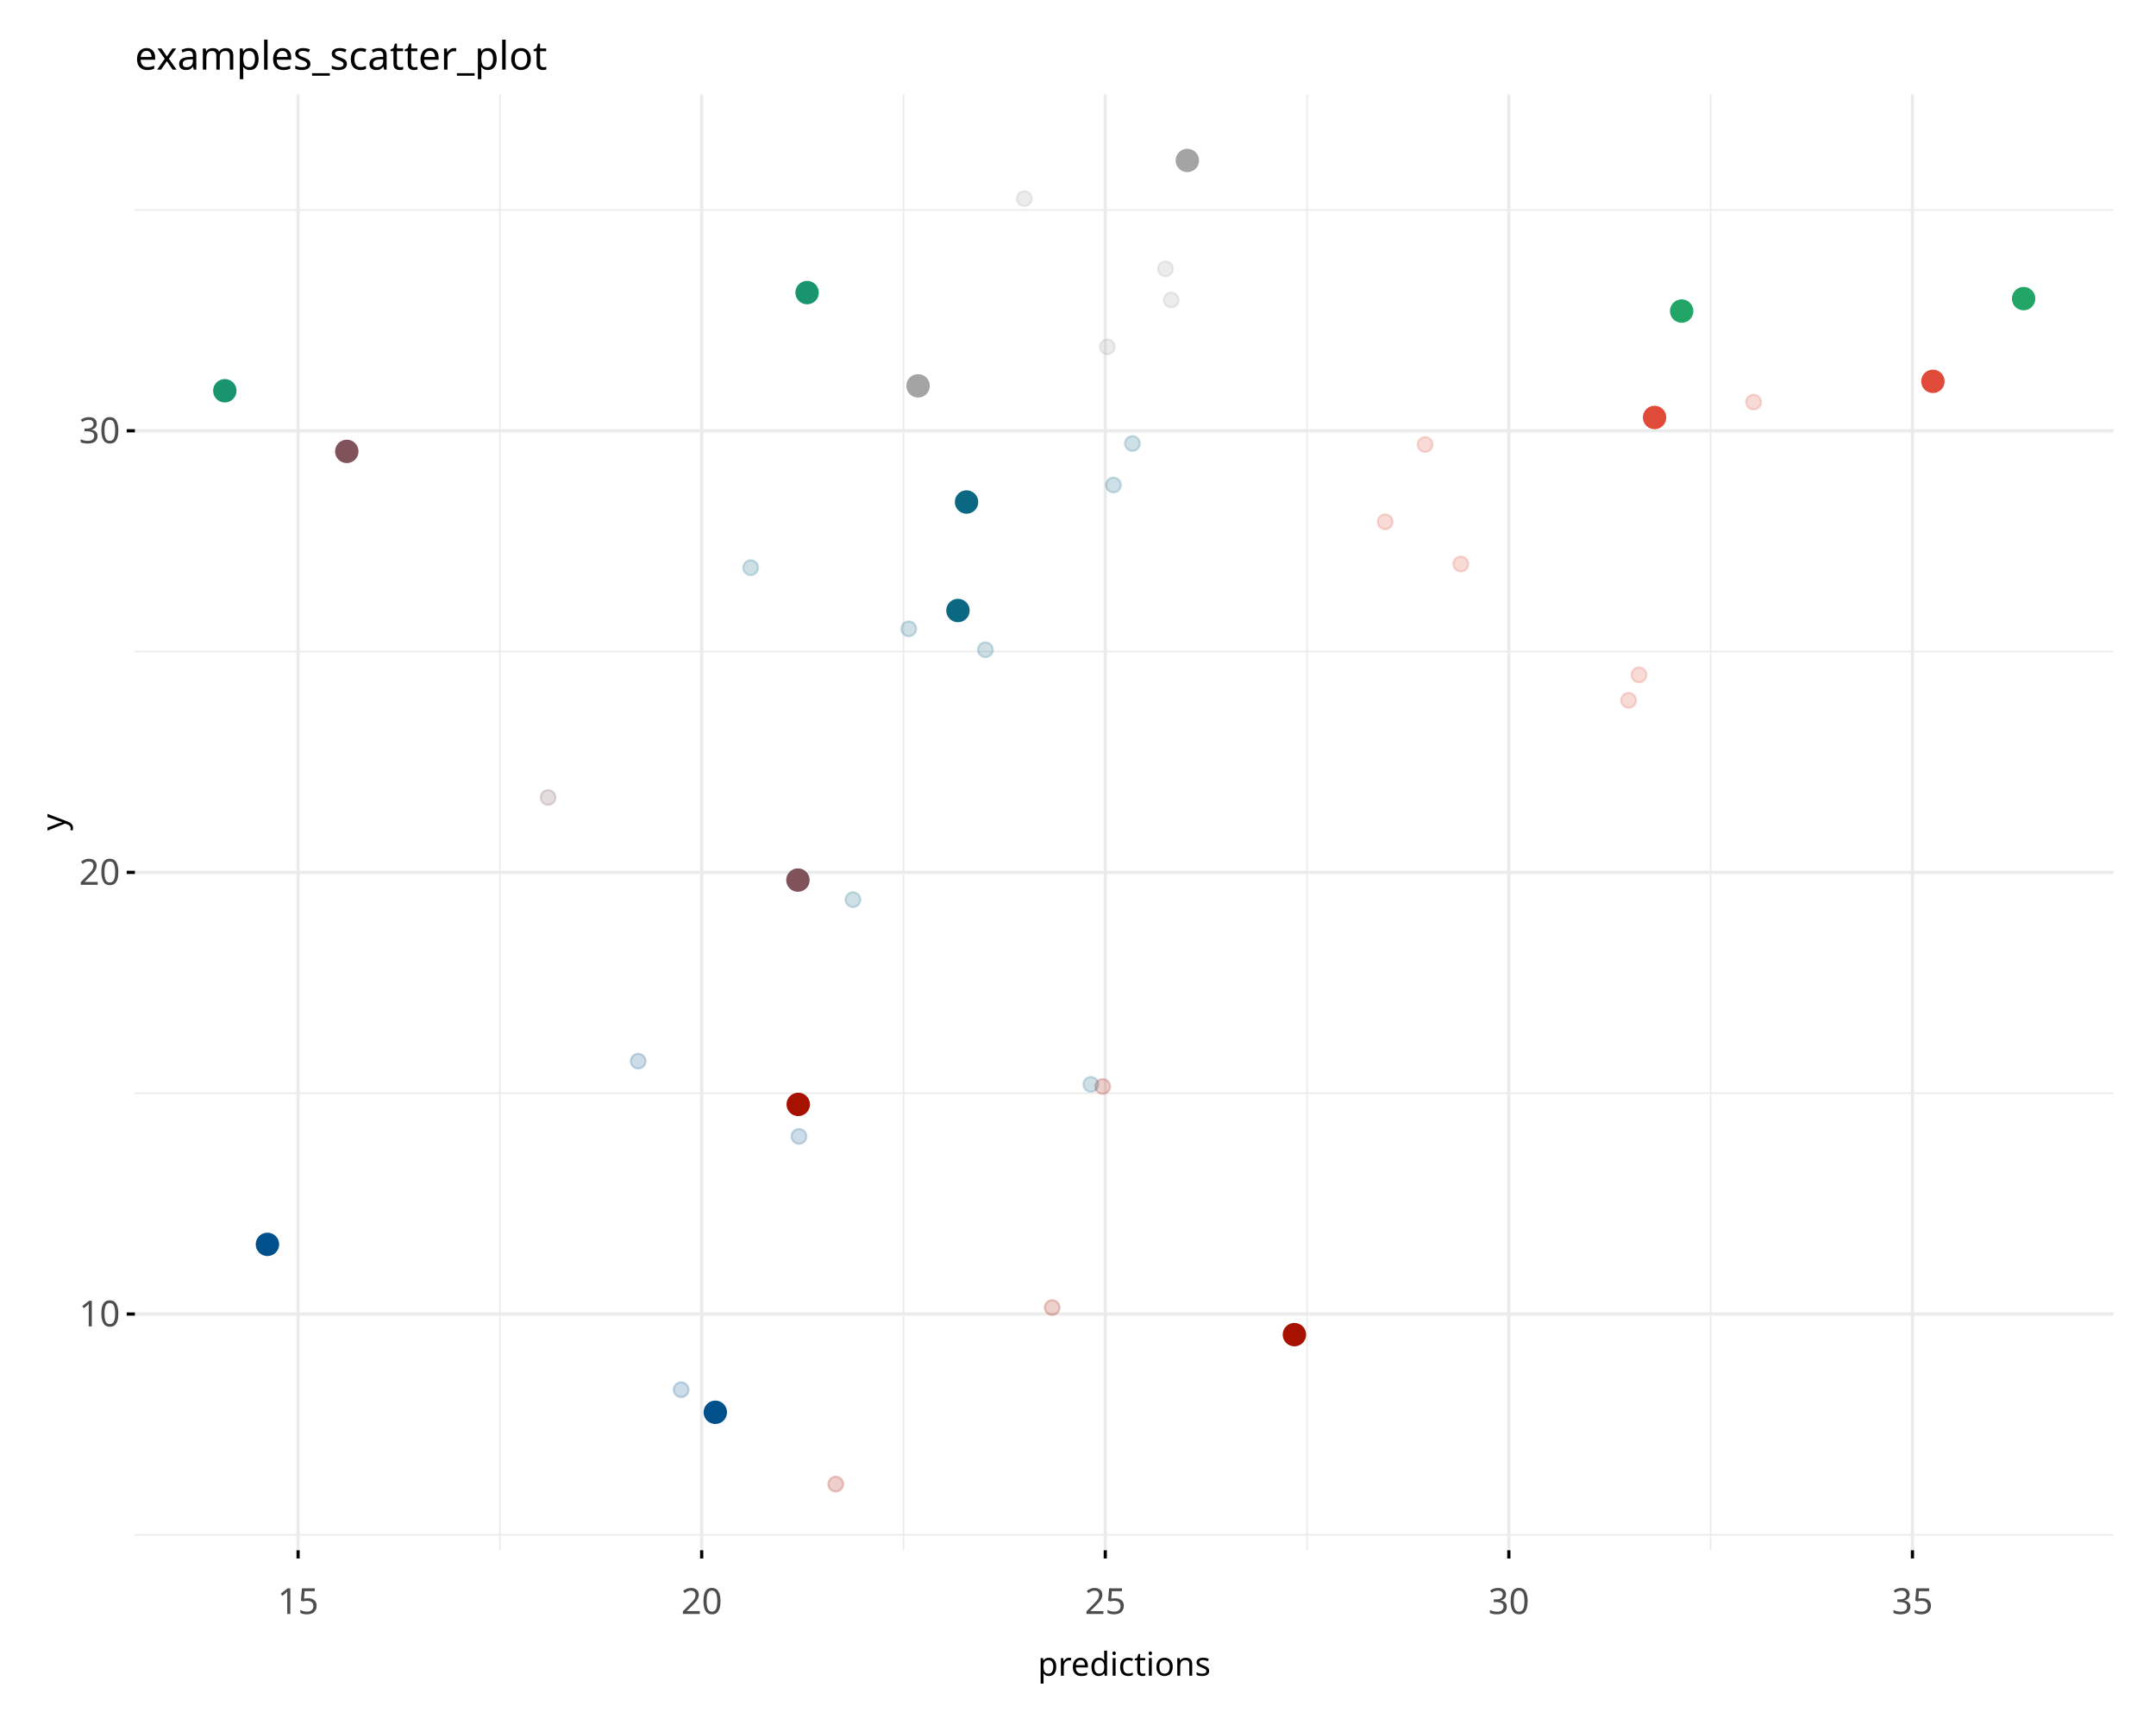
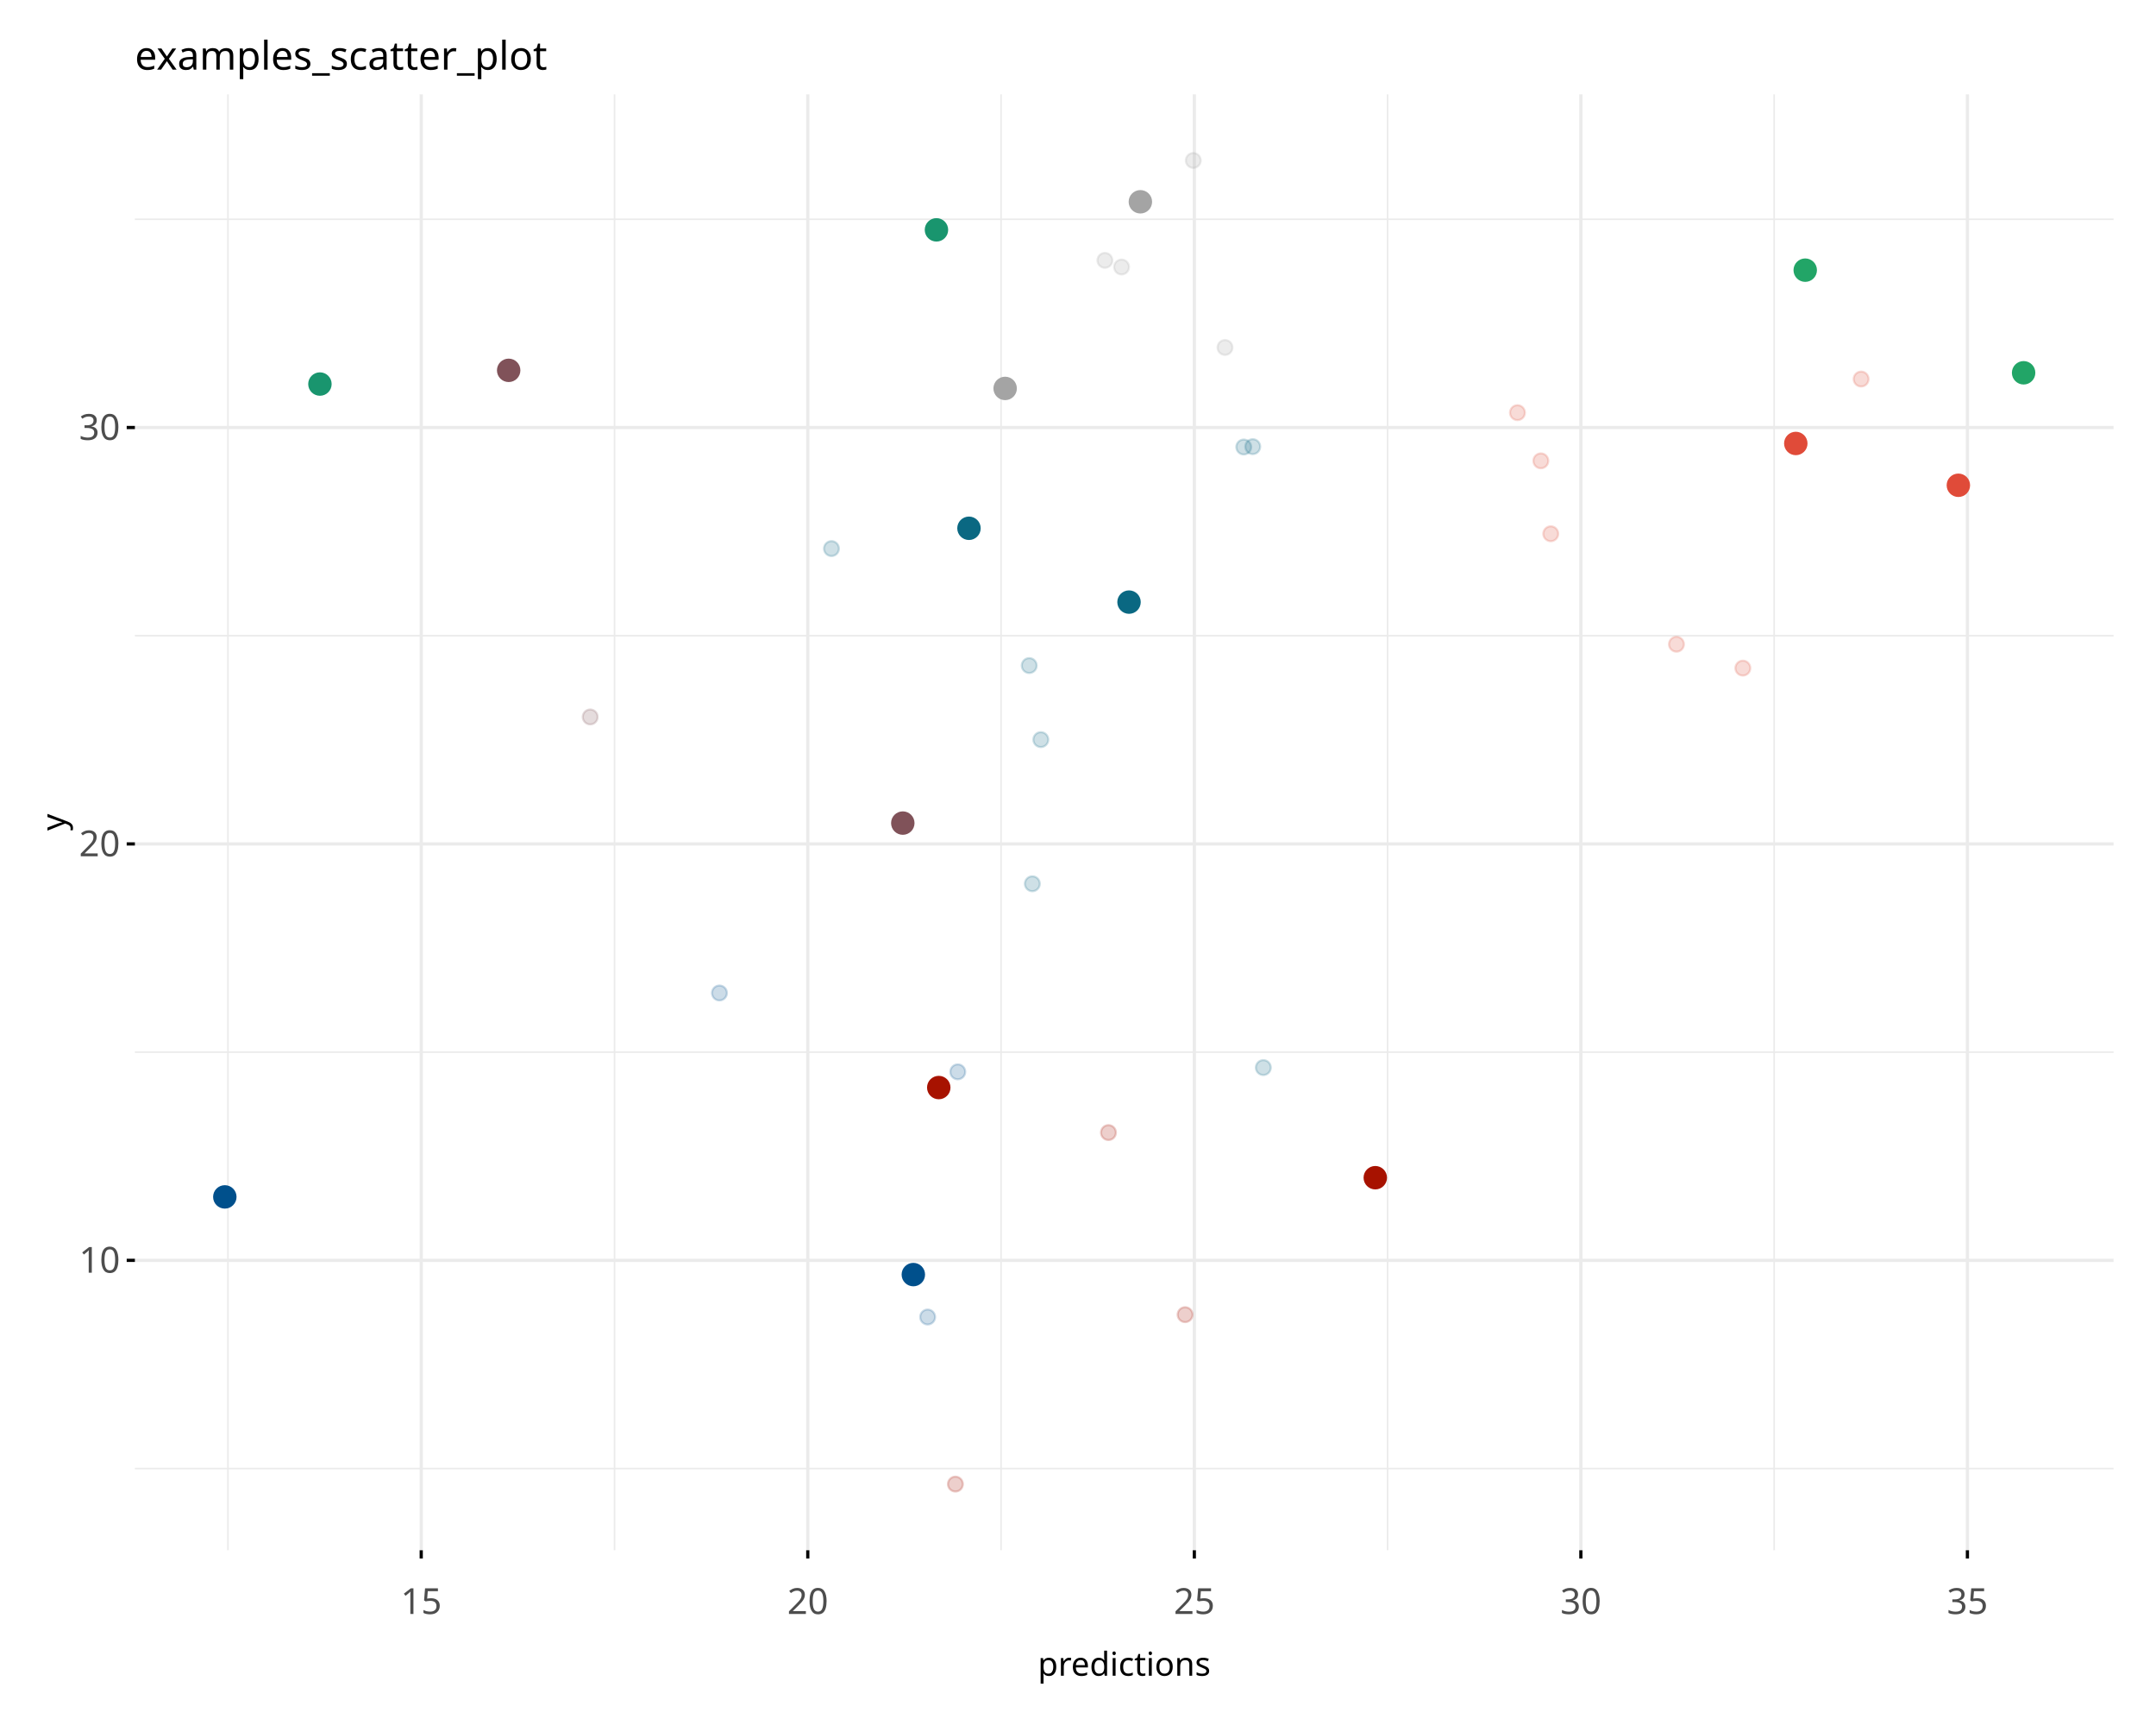
<svg xmlns="http://www.w3.org/2000/svg" class="svglite" data-engine-version="2.0" width="720.00pt" height="576.00pt" viewBox="0 0 720.00 576.00">
  <defs>
    <style type="text/css">
    .svglite line, .svglite polyline, .svglite polygon, .svglite path, .svglite rect, .svglite circle {
      fill: none;
      stroke: #000000;
      stroke-linecap: round;
      stroke-linejoin: round;
      stroke-miterlimit: 10.00;
    }
  </style>
  </defs>
  <rect width="100%" height="100%" style="stroke: none; fill: #FFFFFF;" />
  <defs>
    <clipPath id="cpMC4wMHw3MjAuMDB8MC4wMHw1NzYuMDA=">
      <rect x="0.00" y="0.00" width="720.00" height="576.00" />
    </clipPath>
  </defs>
  <g clip-path="url(#cpMC4wMHw3MjAuMDB8MC4wMHw1NzYuMDA=)">
-     <polyline points="45.05,512.50 705.83,512.50 " style="stroke-width: 0.53; stroke: #EBEBEB; stroke-linecap: butt;" />
-     <polyline points="45.05,365.04 705.83,365.04 " style="stroke-width: 0.53; stroke: #EBEBEB; stroke-linecap: butt;" />
-     <polyline points="45.05,217.58 705.83,217.58 " style="stroke-width: 0.53; stroke: #EBEBEB; stroke-linecap: butt;" />
-     <polyline points="45.05,70.12 705.83,70.12 " style="stroke-width: 0.53; stroke: #EBEBEB; stroke-linecap: butt;" />
-     <polyline points="166.94,517.66 166.94,31.48 " style="stroke-width: 0.53; stroke: #EBEBEB; stroke-linecap: butt;" />
-     <polyline points="301.72,517.66 301.72,31.48 " style="stroke-width: 0.53; stroke: #EBEBEB; stroke-linecap: butt;" />
-     <polyline points="436.49,517.66 436.49,31.48 " style="stroke-width: 0.53; stroke: #EBEBEB; stroke-linecap: butt;" />
-     <polyline points="571.27,517.66 571.27,31.48 " style="stroke-width: 0.53; stroke: #EBEBEB; stroke-linecap: butt;" />
-     <polyline points="45.05,438.77 705.83,438.77 " style="stroke-width: 1.07; stroke: #EBEBEB; stroke-linecap: butt;" />
-     <polyline points="45.05,291.31 705.83,291.31 " style="stroke-width: 1.07; stroke: #EBEBEB; stroke-linecap: butt;" />
-     <polyline points="45.05,143.85 705.83,143.85 " style="stroke-width: 1.07; stroke: #EBEBEB; stroke-linecap: butt;" />
-     <polyline points="99.55,517.66 99.55,31.48 " style="stroke-width: 1.07; stroke: #EBEBEB; stroke-linecap: butt;" />
-     <polyline points="234.33,517.66 234.33,31.48 " style="stroke-width: 1.07; stroke: #EBEBEB; stroke-linecap: butt;" />
-     <polyline points="369.11,517.66 369.11,31.48 " style="stroke-width: 1.07; stroke: #EBEBEB; stroke-linecap: butt;" />
-     <polyline points="503.88,517.66 503.88,31.48 " style="stroke-width: 1.07; stroke: #EBEBEB; stroke-linecap: butt;" />
-     <polyline points="638.66,517.66 638.66,31.48 " style="stroke-width: 1.07; stroke: #EBEBEB; stroke-linecap: butt;" />
-     <circle cx="227.47" cy="464.05" r="2.49" style="stroke-width: 0.71; stroke: #00508C; stroke-opacity: 0.20; fill: #00508C; fill-opacity: 0.20;" />
-     <circle cx="213.13" cy="354.34" r="2.49" style="stroke-width: 0.71; stroke: #00508C; stroke-opacity: 0.20; fill: #00508C; fill-opacity: 0.20;" />
-     <circle cx="543.87" cy="233.85" r="2.49" style="stroke-width: 0.71; stroke: #E04B39; stroke-opacity: 0.20; fill: #E04B39; fill-opacity: 0.20;" />
-     <circle cx="585.62" cy="134.27" r="2.49" style="stroke-width: 0.71; stroke: #E04B39; stroke-opacity: 0.20; fill: #E04B39; fill-opacity: 0.20;" />
-     <circle cx="389.20" cy="89.77" r="2.49" style="stroke-width: 0.71; stroke: #A4A4A4; stroke-opacity: 0.20; fill: #A4A4A4; fill-opacity: 0.20;" />
-     <circle cx="475.92" cy="148.42" r="2.49" style="stroke-width: 0.71; stroke: #E04B39; stroke-opacity: 0.20; fill: #E04B39; fill-opacity: 0.20;" />
-     <circle cx="371.83" cy="161.96" r="2.49" style="stroke-width: 0.71; stroke: #0A6882; stroke-opacity: 0.20; fill: #0A6882; fill-opacity: 0.20;" />
-     <circle cx="351.38" cy="436.61" r="2.49" style="stroke-width: 0.71; stroke: #A71200; stroke-opacity: 0.20; fill: #A71200; fill-opacity: 0.20;" />
-     <circle cx="369.79" cy="115.82" r="2.49" style="stroke-width: 0.71; stroke: #A4A4A4; stroke-opacity: 0.20; fill: #A4A4A4; fill-opacity: 0.20;" />
-     <circle cx="378.17" cy="148.09" r="2.49" style="stroke-width: 0.71; stroke: #0A6882; stroke-opacity: 0.20; fill: #0A6882; fill-opacity: 0.20;" />
-     <circle cx="342.07" cy="66.32" r="2.49" style="stroke-width: 0.71; stroke: #A4A4A4; stroke-opacity: 0.20; fill: #A4A4A4; fill-opacity: 0.20;" />
-     <circle cx="303.48" cy="209.98" r="2.49" style="stroke-width: 0.71; stroke: #0A6882; stroke-opacity: 0.20; fill: #0A6882; fill-opacity: 0.20;" />
-     <circle cx="266.82" cy="379.47" r="2.49" style="stroke-width: 0.71; stroke: #00508C; stroke-opacity: 0.20; fill: #00508C; fill-opacity: 0.20;" />
-     <circle cx="487.85" cy="188.32" r="2.49" style="stroke-width: 0.71; stroke: #E04B39; stroke-opacity: 0.20; fill: #E04B39; fill-opacity: 0.20;" />
-     <circle cx="462.58" cy="174.24" r="2.49" style="stroke-width: 0.71; stroke: #E04B39; stroke-opacity: 0.20; fill: #E04B39; fill-opacity: 0.20;" />
-     <circle cx="183.03" cy="266.29" r="2.49" style="stroke-width: 0.71; stroke: #805259; stroke-opacity: 0.20; fill: #805259; fill-opacity: 0.20;" />
-     <circle cx="368.25" cy="362.80" r="2.49" style="stroke-width: 0.71; stroke: #A71200; stroke-opacity: 0.20; fill: #A71200; fill-opacity: 0.20;" />
-     <circle cx="547.34" cy="225.35" r="2.49" style="stroke-width: 0.71; stroke: #E04B39; stroke-opacity: 0.20; fill: #E04B39; fill-opacity: 0.20;" />
-     <circle cx="364.30" cy="362.08" r="2.49" style="stroke-width: 0.71; stroke: #0A6882; stroke-opacity: 0.20; fill: #0A6882; fill-opacity: 0.20;" />
-     <circle cx="391.13" cy="100.16" r="2.49" style="stroke-width: 0.71; stroke: #A4A4A4; stroke-opacity: 0.20; fill: #A4A4A4; fill-opacity: 0.20;" />
-     <circle cx="250.69" cy="189.56" r="2.49" style="stroke-width: 0.71; stroke: #0A6882; stroke-opacity: 0.20; fill: #0A6882; fill-opacity: 0.20;" />
-     <circle cx="279.10" cy="495.56" r="2.49" style="stroke-width: 0.71; stroke: #A71200; stroke-opacity: 0.20; fill: #A71200; fill-opacity: 0.20;" />
-     <circle cx="284.85" cy="300.41" r="2.49" style="stroke-width: 0.71; stroke: #0A6882; stroke-opacity: 0.20; fill: #0A6882; fill-opacity: 0.20;" />
-     <circle cx="329.06" cy="216.96" r="2.49" style="stroke-width: 0.71; stroke: #0A6882; stroke-opacity: 0.20; fill: #0A6882; fill-opacity: 0.20;" />
-     <circle cx="319.91" cy="203.86" r="3.56" style="stroke-width: 0.71; stroke: #0A6882; fill: #0A6882;" />
-     <circle cx="645.50" cy="127.34" r="3.56" style="stroke-width: 0.71; stroke: #E04B39; fill: #E04B39;" />
-     <circle cx="115.81" cy="150.72" r="3.56" style="stroke-width: 0.71; stroke: #805259; fill: #805259;" />
-     <circle cx="396.51" cy="53.58" r="3.56" style="stroke-width: 0.71; stroke: #A4A4A4; fill: #A4A4A4;" />
-     <circle cx="266.47" cy="293.87" r="3.56" style="stroke-width: 0.71; stroke: #805259; fill: #805259;" />
-     <circle cx="552.55" cy="139.40" r="3.56" style="stroke-width: 0.71; stroke: #E04B39; fill: #E04B39;" />
-     <circle cx="269.53" cy="97.70" r="3.56" style="stroke-width: 0.71; stroke: #19956E; fill: #19956E;" />
-     <circle cx="75.08" cy="130.48" r="3.56" style="stroke-width: 0.71; stroke: #19956E; fill: #19956E;" />
-     <circle cx="561.59" cy="103.87" r="3.56" style="stroke-width: 0.71; stroke: #22A567; fill: #22A567;" />
-     <circle cx="675.79" cy="99.71" r="3.56" style="stroke-width: 0.71; stroke: #22A567; fill: #22A567;" />
-     <circle cx="432.27" cy="445.65" r="3.56" style="stroke-width: 0.71; stroke: #A71200; fill: #A71200;" />
-     <circle cx="322.78" cy="167.63" r="3.56" style="stroke-width: 0.71; stroke: #0A6882; fill: #0A6882;" />
-     <circle cx="266.57" cy="368.77" r="3.56" style="stroke-width: 0.71; stroke: #A71200; fill: #A71200;" />
-     <circle cx="306.59" cy="128.84" r="3.56" style="stroke-width: 0.71; stroke: #A4A4A4; fill: #A4A4A4;" />
-     <circle cx="238.88" cy="471.58" r="3.56" style="stroke-width: 0.71; stroke: #00508C; fill: #00508C;" />
-     <circle cx="89.31" cy="415.51" r="3.56" style="stroke-width: 0.71; stroke: #00508C; fill: #00508C;" />
-     <text x="40.12" y="442.90" text-anchor="end" style="font-size: 12.00px; fill: #4D4D4D; font-family: sans;" textLength="13.35px" lengthAdjust="spacingAndGlyphs">10</text>
-     <text x="40.12" y="295.44" text-anchor="end" style="font-size: 12.00px; fill: #4D4D4D; font-family: sans;" textLength="13.35px" lengthAdjust="spacingAndGlyphs">20</text>
-     <text x="40.12" y="147.98" text-anchor="end" style="font-size: 12.00px; fill: #4D4D4D; font-family: sans;" textLength="13.35px" lengthAdjust="spacingAndGlyphs">30</text>
-     <polyline points="42.31,438.77 45.05,438.77 " style="stroke-width: 1.07; stroke-linecap: butt;" />
-     <polyline points="42.31,291.31 45.05,291.31 " style="stroke-width: 1.07; stroke-linecap: butt;" />
-     <polyline points="42.31,143.85 45.05,143.85 " style="stroke-width: 1.07; stroke-linecap: butt;" />
-     <polyline points="99.55,520.40 99.55,517.66 " style="stroke-width: 1.07; stroke-linecap: butt;" />
-     <polyline points="234.33,520.40 234.33,517.66 " style="stroke-width: 1.07; stroke-linecap: butt;" />
-     <polyline points="369.11,520.40 369.11,517.66 " style="stroke-width: 1.07; stroke-linecap: butt;" />
-     <polyline points="503.88,520.40 503.88,517.66 " style="stroke-width: 1.07; stroke-linecap: butt;" />
-     <polyline points="638.66,520.40 638.66,517.66 " style="stroke-width: 1.07; stroke-linecap: butt;" />
-     <text x="99.55" y="538.92" text-anchor="middle" style="font-size: 12.00px; fill: #4D4D4D; font-family: sans;" textLength="13.35px" lengthAdjust="spacingAndGlyphs">15</text>
-     <text x="234.33" y="538.92" text-anchor="middle" style="font-size: 12.00px; fill: #4D4D4D; font-family: sans;" textLength="13.35px" lengthAdjust="spacingAndGlyphs">20</text>
-     <text x="369.11" y="538.92" text-anchor="middle" style="font-size: 12.00px; fill: #4D4D4D; font-family: sans;" textLength="13.35px" lengthAdjust="spacingAndGlyphs">25</text>
-     <text x="503.88" y="538.92" text-anchor="middle" style="font-size: 12.00px; fill: #4D4D4D; font-family: sans;" textLength="13.35px" lengthAdjust="spacingAndGlyphs">30</text>
-     <text x="638.66" y="538.92" text-anchor="middle" style="font-size: 12.00px; fill: #4D4D4D; font-family: sans;" textLength="13.35px" lengthAdjust="spacingAndGlyphs">35</text>
+     <polyline points="45.05,490.37 705.83,490.37 " style="stroke-width: 0.53; stroke: #EBEBEB; stroke-linecap: butt;" />
+     <polyline points="45.05,351.32 705.83,351.32 " style="stroke-width: 0.53; stroke: #EBEBEB; stroke-linecap: butt;" />
+     <polyline points="45.05,212.27 705.83,212.27 " style="stroke-width: 0.53; stroke: #EBEBEB; stroke-linecap: butt;" />
+     <polyline points="45.05,73.22 705.83,73.22 " style="stroke-width: 0.53; stroke: #EBEBEB; stroke-linecap: butt;" />
+     <polyline points="76.13,517.66 76.13,31.48 " style="stroke-width: 0.53; stroke: #EBEBEB; stroke-linecap: butt;" />
+     <polyline points="205.22,517.66 205.22,31.48 " style="stroke-width: 0.53; stroke: #EBEBEB; stroke-linecap: butt;" />
+     <polyline points="334.30,517.66 334.30,31.48 " style="stroke-width: 0.53; stroke: #EBEBEB; stroke-linecap: butt;" />
+     <polyline points="463.39,517.66 463.39,31.48 " style="stroke-width: 0.53; stroke: #EBEBEB; stroke-linecap: butt;" />
+     <polyline points="592.48,517.66 592.48,31.48 " style="stroke-width: 0.53; stroke: #EBEBEB; stroke-linecap: butt;" />
+     <polyline points="45.05,420.84 705.83,420.84 " style="stroke-width: 1.07; stroke: #EBEBEB; stroke-linecap: butt;" />
+     <polyline points="45.05,281.80 705.83,281.80 " style="stroke-width: 1.07; stroke: #EBEBEB; stroke-linecap: butt;" />
+     <polyline points="45.05,142.75 705.83,142.75 " style="stroke-width: 1.07; stroke: #EBEBEB; stroke-linecap: butt;" />
+     <polyline points="140.67,517.66 140.67,31.48 " style="stroke-width: 1.07; stroke: #EBEBEB; stroke-linecap: butt;" />
+     <polyline points="269.76,517.66 269.76,31.48 " style="stroke-width: 1.07; stroke: #EBEBEB; stroke-linecap: butt;" />
+     <polyline points="398.85,517.66 398.85,31.48 " style="stroke-width: 1.07; stroke: #EBEBEB; stroke-linecap: butt;" />
+     <polyline points="527.93,517.66 527.93,31.48 " style="stroke-width: 1.07; stroke: #EBEBEB; stroke-linecap: butt;" />
+     <polyline points="657.02,517.66 657.02,31.48 " style="stroke-width: 1.07; stroke: #EBEBEB; stroke-linecap: butt;" />
+     <circle cx="309.79" cy="439.77" r="2.49" style="stroke-width: 0.71; stroke: #00508C; stroke-opacity: 0.20; fill: #00508C; fill-opacity: 0.20;" />
+     <circle cx="240.26" cy="331.57" r="2.49" style="stroke-width: 0.71; stroke: #00508C; stroke-opacity: 0.20; fill: #00508C; fill-opacity: 0.20;" />
+     <circle cx="559.86" cy="215.12" r="2.49" style="stroke-width: 0.71; stroke: #E04B39; stroke-opacity: 0.20; fill: #E04B39; fill-opacity: 0.20;" />
+     <circle cx="621.53" cy="126.57" r="2.49" style="stroke-width: 0.71; stroke: #E04B39; stroke-opacity: 0.20; fill: #E04B39; fill-opacity: 0.20;" />
+     <circle cx="398.50" cy="53.58" r="2.49" style="stroke-width: 0.71; stroke: #A4A4A4; stroke-opacity: 0.20; fill: #A4A4A4; fill-opacity: 0.20;" />
+     <circle cx="506.76" cy="137.79" r="2.49" style="stroke-width: 0.71; stroke: #E04B39; stroke-opacity: 0.20; fill: #E04B39; fill-opacity: 0.20;" />
+     <circle cx="418.35" cy="149.14" r="2.49" style="stroke-width: 0.71; stroke: #0A6882; stroke-opacity: 0.20; fill: #0A6882; fill-opacity: 0.20;" />
+     <circle cx="395.77" cy="438.98" r="2.49" style="stroke-width: 0.71; stroke: #A71200; stroke-opacity: 0.20; fill: #A71200; fill-opacity: 0.20;" />
+     <circle cx="374.55" cy="89.16" r="2.49" style="stroke-width: 0.71; stroke: #A4A4A4; stroke-opacity: 0.20; fill: #A4A4A4; fill-opacity: 0.20;" />
+     <circle cx="415.36" cy="149.26" r="2.49" style="stroke-width: 0.71; stroke: #0A6882; stroke-opacity: 0.20; fill: #0A6882; fill-opacity: 0.20;" />
+     <circle cx="368.98" cy="86.94" r="2.49" style="stroke-width: 0.71; stroke: #A4A4A4; stroke-opacity: 0.20; fill: #A4A4A4; fill-opacity: 0.20;" />
+     <circle cx="343.71" cy="222.24" r="2.49" style="stroke-width: 0.71; stroke: #0A6882; stroke-opacity: 0.20; fill: #0A6882; fill-opacity: 0.20;" />
+     <circle cx="319.85" cy="357.90" r="2.49" style="stroke-width: 0.71; stroke: #00508C; stroke-opacity: 0.20; fill: #00508C; fill-opacity: 0.20;" />
+     <circle cx="517.88" cy="178.23" r="2.49" style="stroke-width: 0.71; stroke: #E04B39; stroke-opacity: 0.20; fill: #E04B39; fill-opacity: 0.20;" />
+     <circle cx="514.57" cy="153.88" r="2.49" style="stroke-width: 0.71; stroke: #E04B39; stroke-opacity: 0.20; fill: #E04B39; fill-opacity: 0.20;" />
+     <circle cx="197.10" cy="239.40" r="2.49" style="stroke-width: 0.71; stroke: #805259; stroke-opacity: 0.20; fill: #805259; fill-opacity: 0.20;" />
+     <circle cx="370.17" cy="378.18" r="2.49" style="stroke-width: 0.71; stroke: #A71200; stroke-opacity: 0.20; fill: #A71200; fill-opacity: 0.20;" />
+     <circle cx="582.03" cy="223.09" r="2.49" style="stroke-width: 0.71; stroke: #E04B39; stroke-opacity: 0.20; fill: #E04B39; fill-opacity: 0.20;" />
+     <circle cx="421.89" cy="356.48" r="2.49" style="stroke-width: 0.71; stroke: #0A6882; stroke-opacity: 0.20; fill: #0A6882; fill-opacity: 0.20;" />
+     <circle cx="409.09" cy="116.03" r="2.49" style="stroke-width: 0.71; stroke: #A4A4A4; stroke-opacity: 0.20; fill: #A4A4A4; fill-opacity: 0.20;" />
+     <circle cx="277.67" cy="183.18" r="2.49" style="stroke-width: 0.71; stroke: #0A6882; stroke-opacity: 0.20; fill: #0A6882; fill-opacity: 0.20;" />
+     <circle cx="319.06" cy="495.56" r="2.49" style="stroke-width: 0.71; stroke: #A71200; stroke-opacity: 0.20; fill: #A71200; fill-opacity: 0.20;" />
+     <circle cx="344.75" cy="295.10" r="2.49" style="stroke-width: 0.71; stroke: #0A6882; stroke-opacity: 0.20; fill: #0A6882; fill-opacity: 0.20;" />
+     <circle cx="347.59" cy="246.97" r="2.49" style="stroke-width: 0.71; stroke: #0A6882; stroke-opacity: 0.20; fill: #0A6882; fill-opacity: 0.20;" />
+     <circle cx="377.04" cy="201.05" r="3.56" style="stroke-width: 0.71; stroke: #0A6882; fill: #0A6882;" />
+     <circle cx="654.00" cy="162.04" r="3.56" style="stroke-width: 0.71; stroke: #E04B39; fill: #E04B39;" />
+     <circle cx="169.87" cy="123.66" r="3.56" style="stroke-width: 0.71; stroke: #805259; fill: #805259;" />
+     <circle cx="380.83" cy="67.38" r="3.56" style="stroke-width: 0.71; stroke: #A4A4A4; fill: #A4A4A4;" />
+     <circle cx="301.49" cy="274.84" r="3.56" style="stroke-width: 0.71; stroke: #805259; fill: #805259;" />
+     <circle cx="599.71" cy="148.08" r="3.56" style="stroke-width: 0.71; stroke: #E04B39; fill: #E04B39;" />
+     <circle cx="312.73" cy="76.75" r="3.56" style="stroke-width: 0.71; stroke: #19956E; fill: #19956E;" />
+     <circle cx="106.84" cy="128.24" r="3.56" style="stroke-width: 0.71; stroke: #19956E; fill: #19956E;" />
+     <circle cx="602.86" cy="90.21" r="3.56" style="stroke-width: 0.71; stroke: #22A567; fill: #22A567;" />
+     <circle cx="675.79" cy="124.48" r="3.56" style="stroke-width: 0.71; stroke: #22A567; fill: #22A567;" />
+     <circle cx="459.28" cy="393.25" r="3.56" style="stroke-width: 0.71; stroke: #A71200; fill: #A71200;" />
+     <circle cx="323.59" cy="176.40" r="3.56" style="stroke-width: 0.71; stroke: #0A6882; fill: #0A6882;" />
+     <circle cx="313.50" cy="363.15" r="3.56" style="stroke-width: 0.71; stroke: #A71200; fill: #A71200;" />
+     <circle cx="335.67" cy="129.70" r="3.56" style="stroke-width: 0.71; stroke: #A4A4A4; fill: #A4A4A4;" />
+     <circle cx="305.01" cy="425.60" r="3.56" style="stroke-width: 0.71; stroke: #00508C; fill: #00508C;" />
+     <circle cx="75.08" cy="399.66" r="3.56" style="stroke-width: 0.71; stroke: #00508C; fill: #00508C;" />
+     <text x="40.12" y="424.97" text-anchor="end" style="font-size: 12.00px; fill: #4D4D4D; font-family: sans;" textLength="13.35px" lengthAdjust="spacingAndGlyphs">10</text>
+     <text x="40.12" y="285.92" text-anchor="end" style="font-size: 12.00px; fill: #4D4D4D; font-family: sans;" textLength="13.35px" lengthAdjust="spacingAndGlyphs">20</text>
+     <text x="40.12" y="146.88" text-anchor="end" style="font-size: 12.00px; fill: #4D4D4D; font-family: sans;" textLength="13.35px" lengthAdjust="spacingAndGlyphs">30</text>
+     <polyline points="42.31,420.84 45.05,420.84 " style="stroke-width: 1.07; stroke-linecap: butt;" />
+     <polyline points="42.31,281.80 45.05,281.80 " style="stroke-width: 1.07; stroke-linecap: butt;" />
+     <polyline points="42.31,142.75 45.05,142.75 " style="stroke-width: 1.07; stroke-linecap: butt;" />
+     <polyline points="140.67,520.40 140.67,517.66 " style="stroke-width: 1.07; stroke-linecap: butt;" />
+     <polyline points="269.76,520.40 269.76,517.66 " style="stroke-width: 1.07; stroke-linecap: butt;" />
+     <polyline points="398.85,520.40 398.85,517.66 " style="stroke-width: 1.07; stroke-linecap: butt;" />
+     <polyline points="527.93,520.40 527.93,517.66 " style="stroke-width: 1.07; stroke-linecap: butt;" />
+     <polyline points="657.02,520.40 657.02,517.66 " style="stroke-width: 1.07; stroke-linecap: butt;" />
+     <text x="140.67" y="538.92" text-anchor="middle" style="font-size: 12.00px; fill: #4D4D4D; font-family: sans;" textLength="13.35px" lengthAdjust="spacingAndGlyphs">15</text>
+     <text x="269.76" y="538.92" text-anchor="middle" style="font-size: 12.00px; fill: #4D4D4D; font-family: sans;" textLength="13.35px" lengthAdjust="spacingAndGlyphs">20</text>
+     <text x="398.85" y="538.92" text-anchor="middle" style="font-size: 12.00px; fill: #4D4D4D; font-family: sans;" textLength="13.35px" lengthAdjust="spacingAndGlyphs">25</text>
+     <text x="527.93" y="538.92" text-anchor="middle" style="font-size: 12.00px; fill: #4D4D4D; font-family: sans;" textLength="13.35px" lengthAdjust="spacingAndGlyphs">30</text>
+     <text x="657.02" y="538.92" text-anchor="middle" style="font-size: 12.00px; fill: #4D4D4D; font-family: sans;" textLength="13.35px" lengthAdjust="spacingAndGlyphs">35</text>
    <text x="375.44" y="559.54" text-anchor="middle" style="font-size: 11.00px; font-family: sans;" textLength="53.20px" lengthAdjust="spacingAndGlyphs">predictions</text>
    <text transform="translate(21.74,274.57) rotate(-90)" text-anchor="middle" style="font-size: 11.00px; font-family: sans;" textLength="5.50px" lengthAdjust="spacingAndGlyphs">y</text>
    <text x="45.05" y="23.26" style="font-size: 13.20px; font-family: sans;" textLength="132.10px" lengthAdjust="spacingAndGlyphs">examples_scatter_plot</text>
  </g>
</svg>
